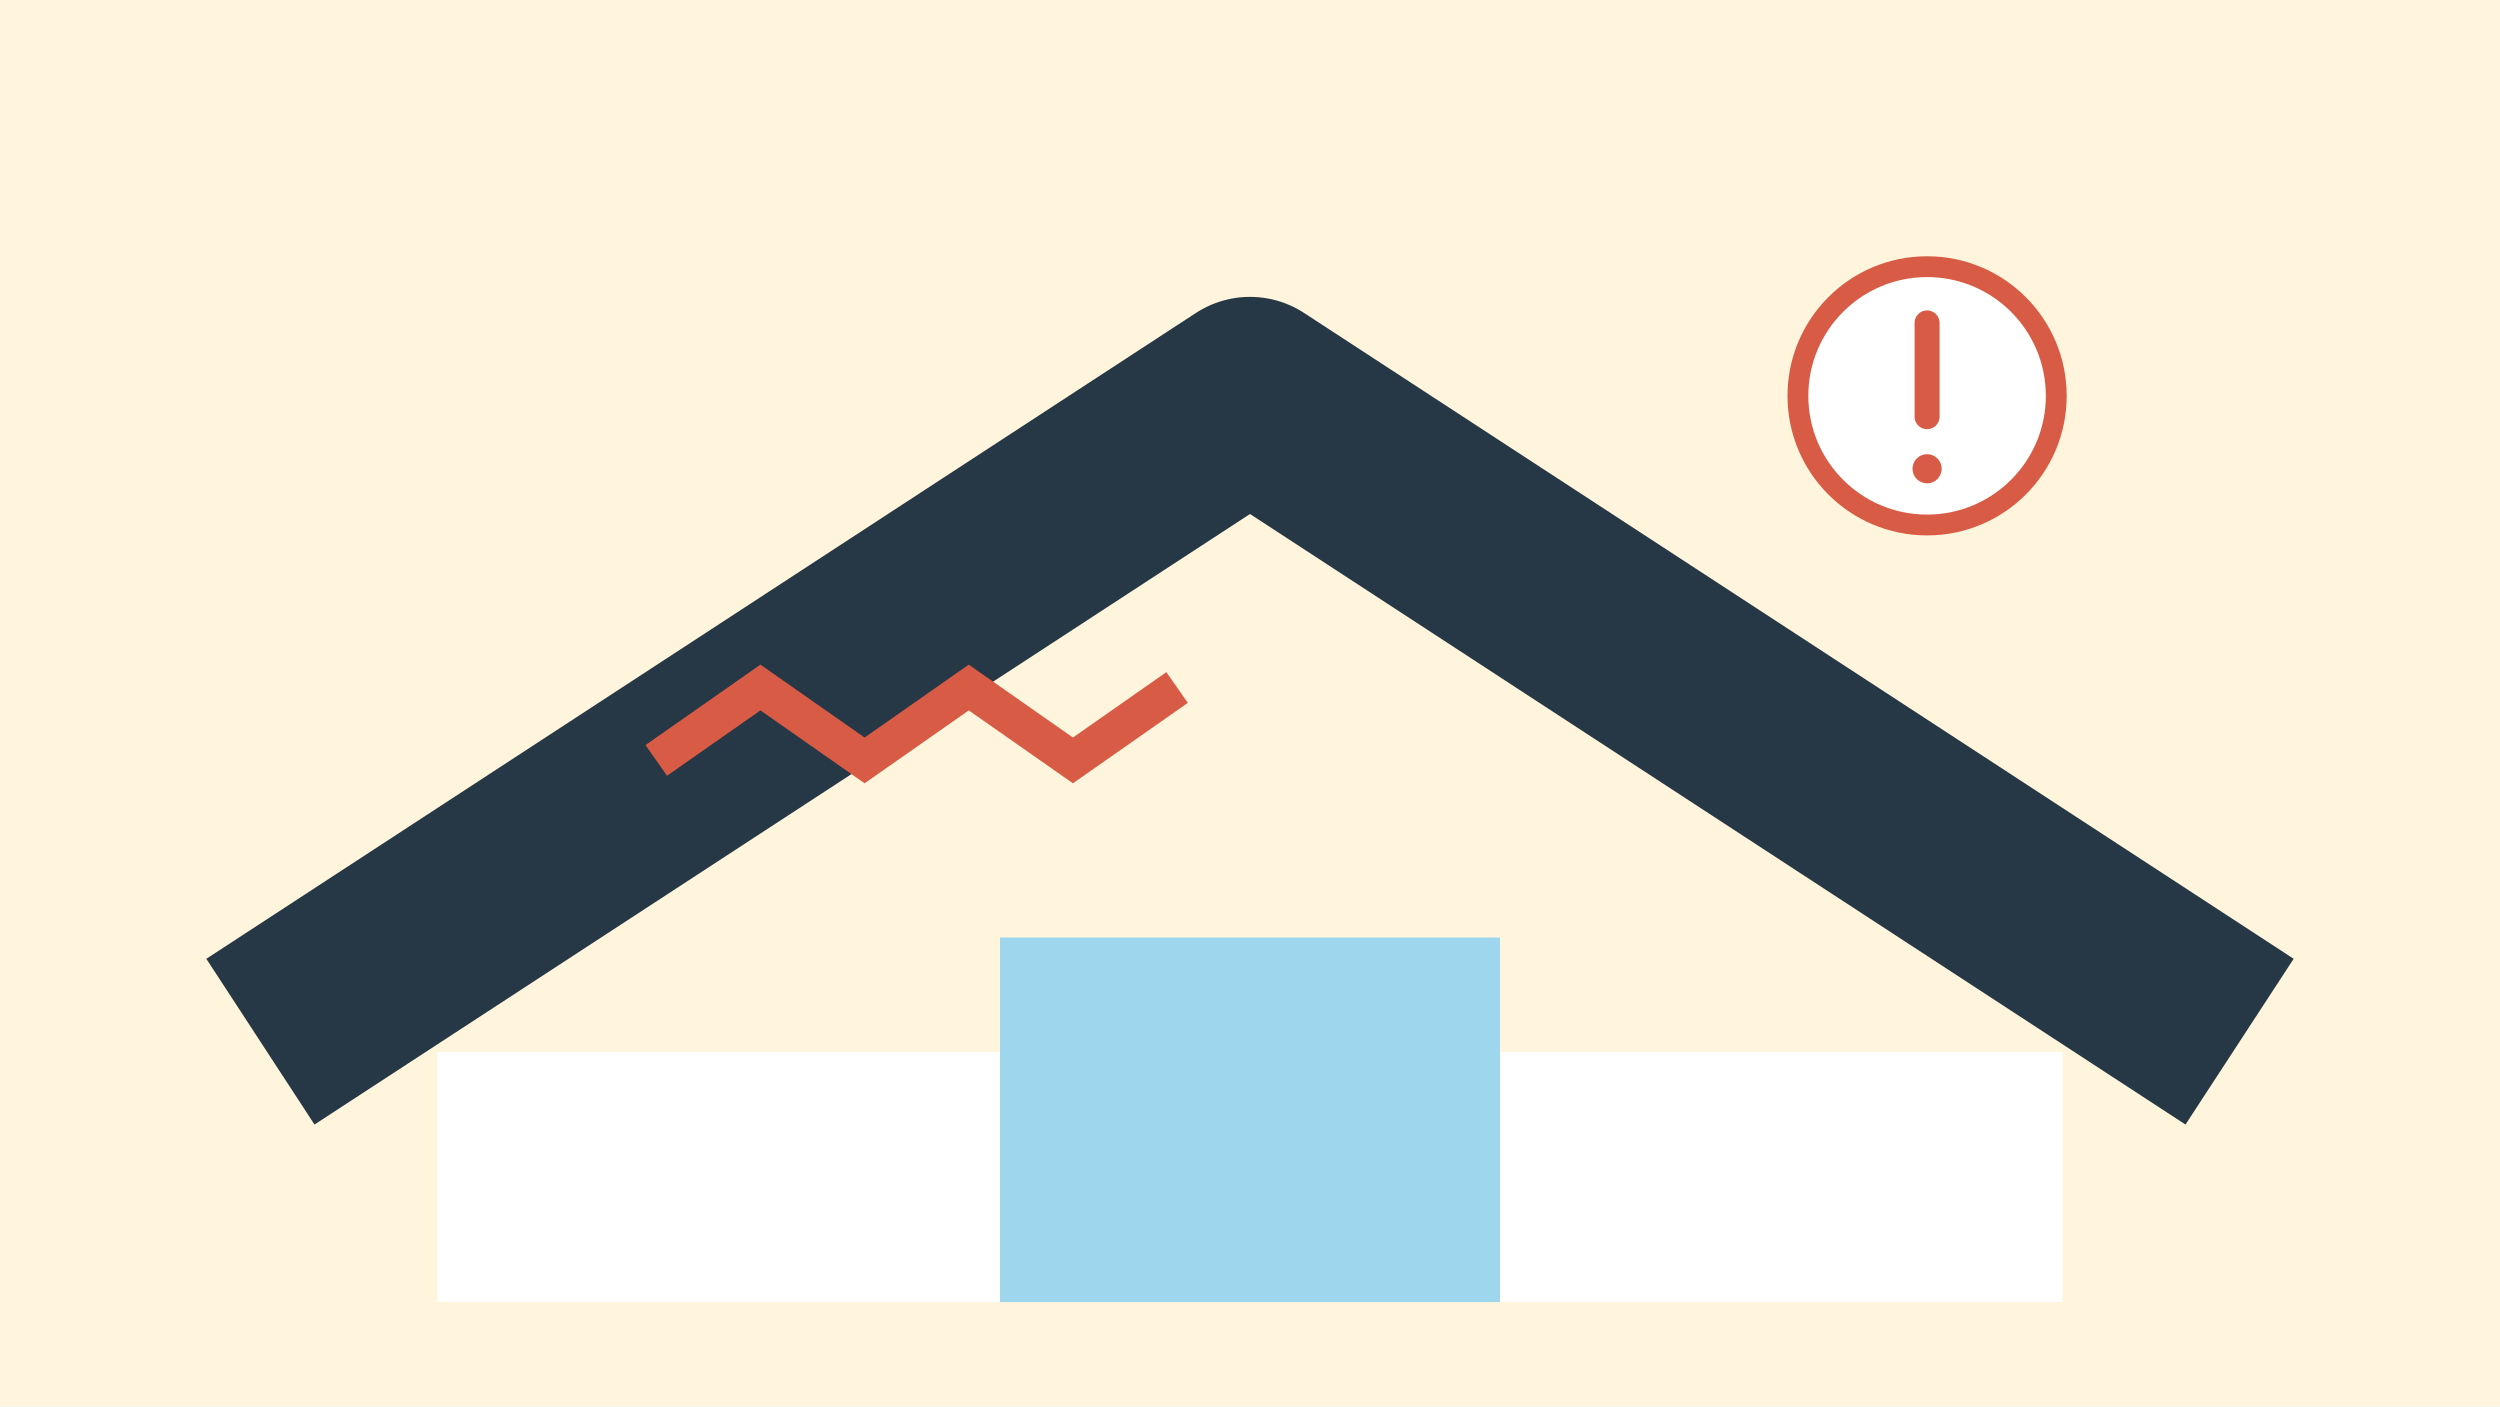
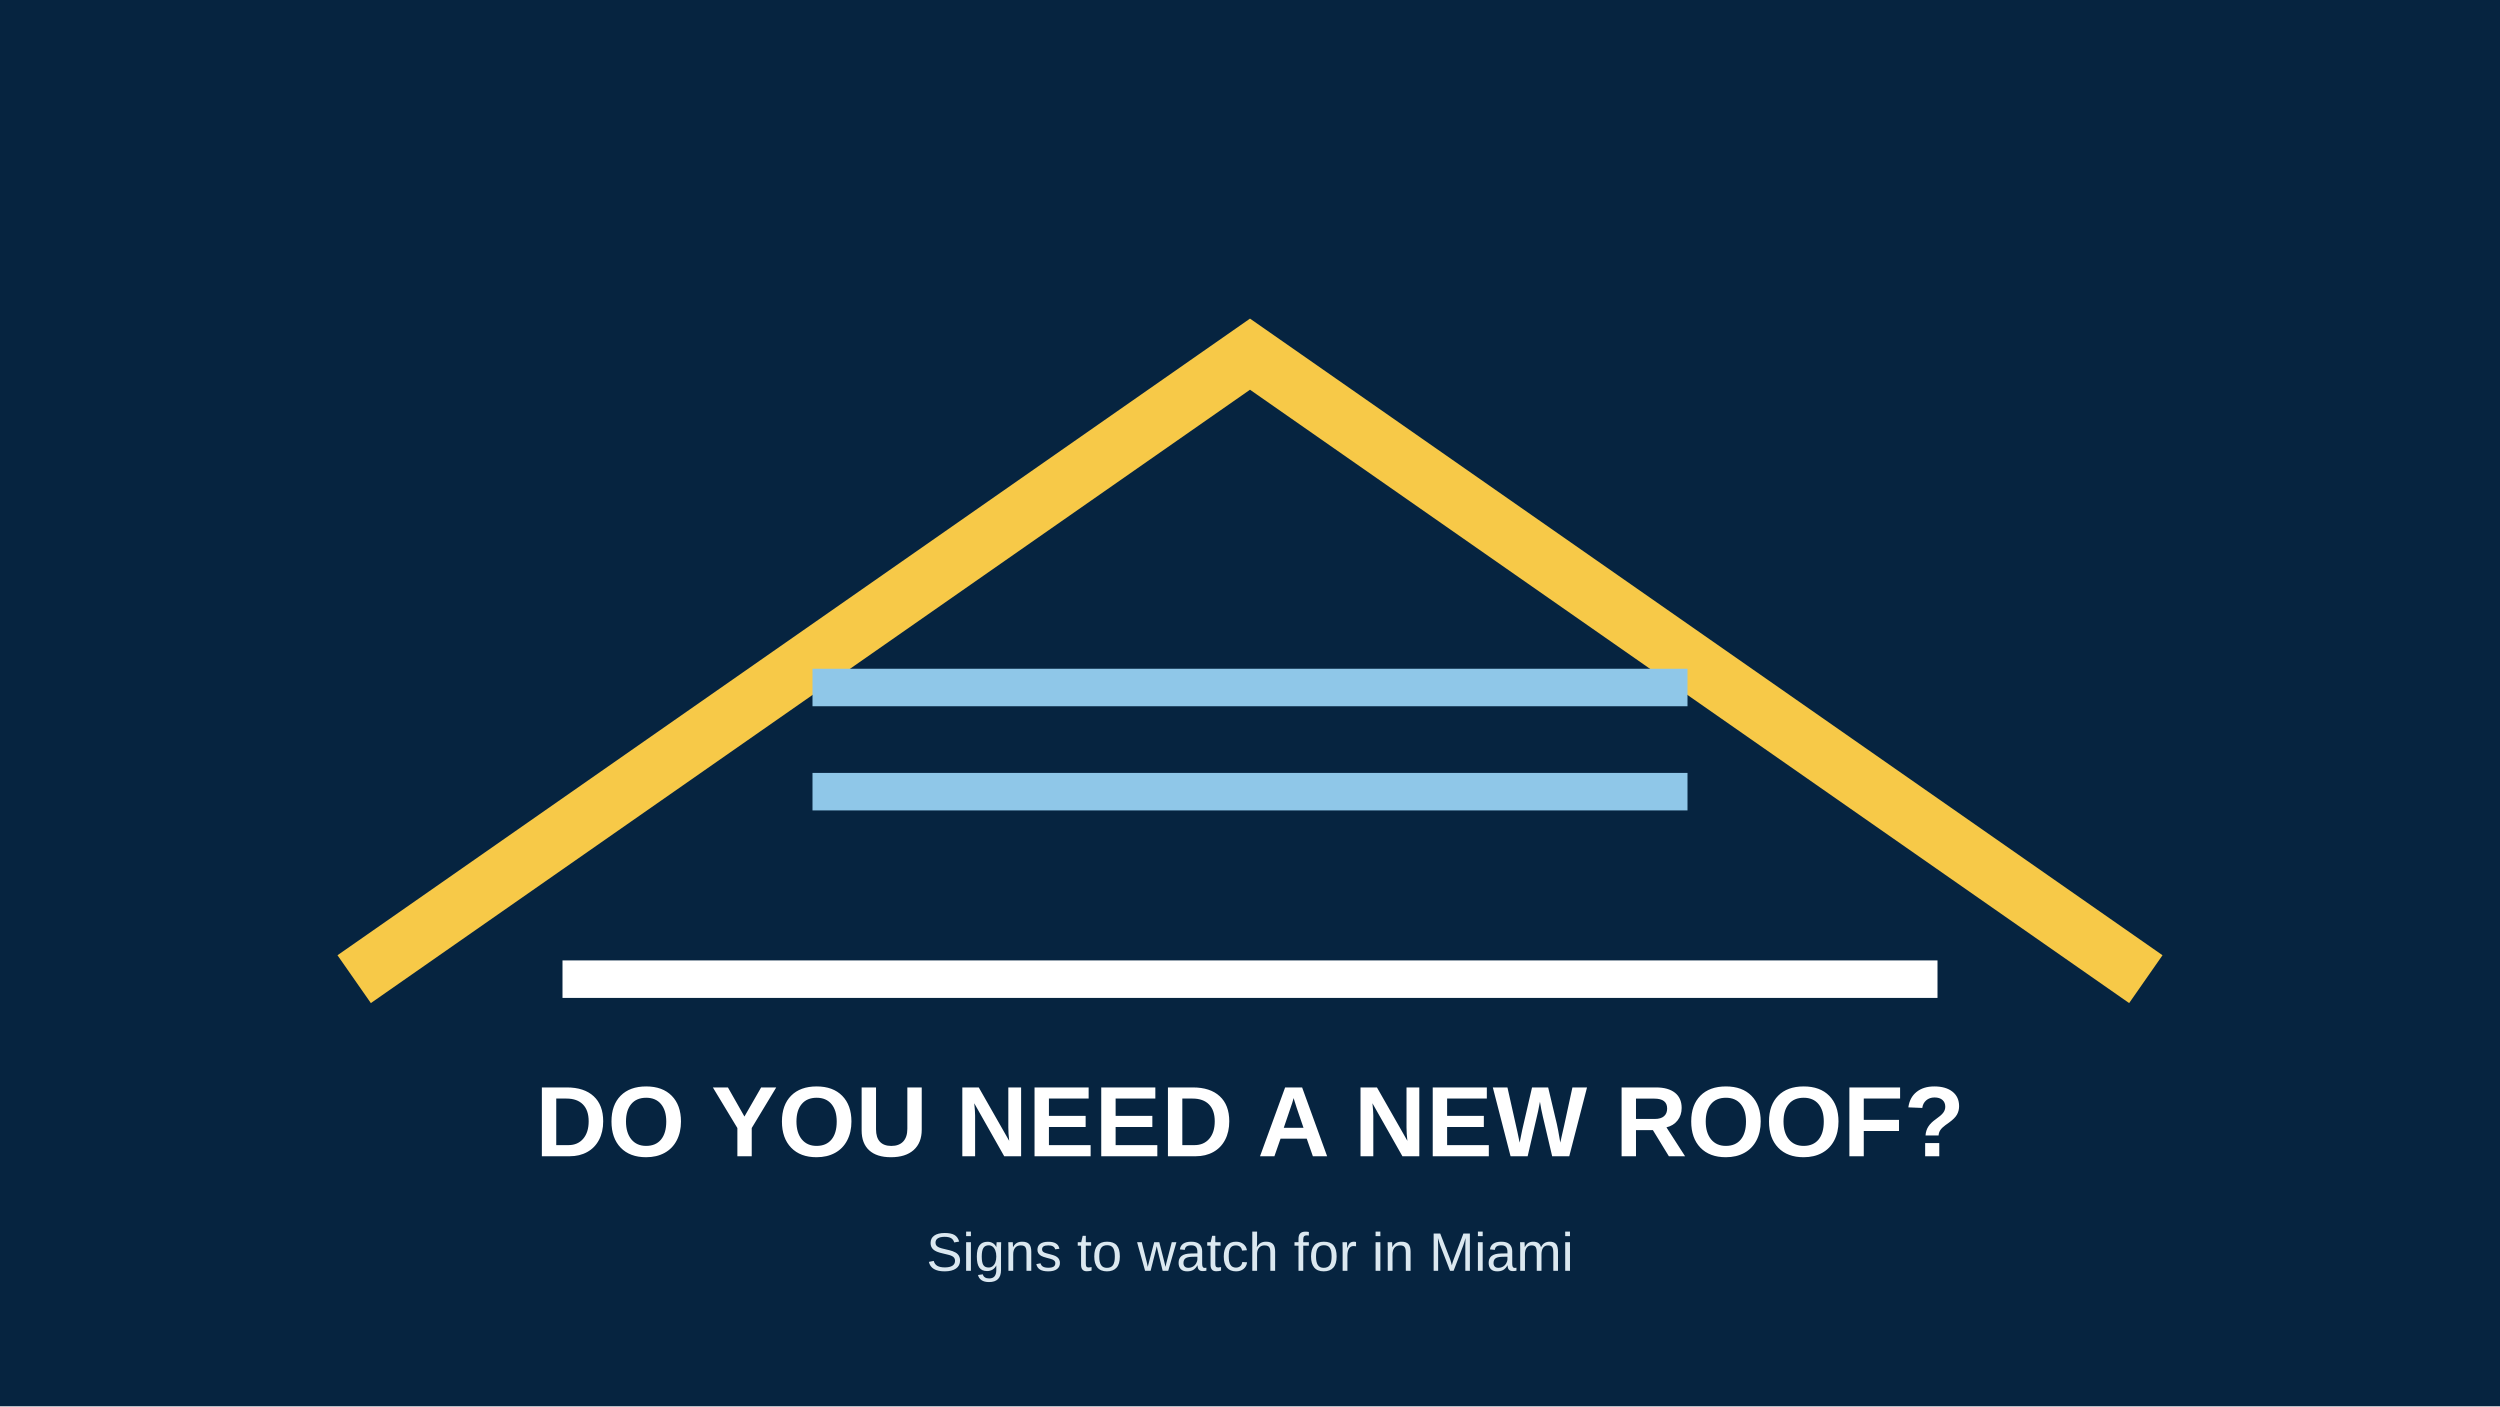
- <svg xmlns="http://www.w3.org/2000/svg" viewBox="0 0 1200 675" role="img">
-   <rect width="1200" height="675" fill="#fff4dc" />
-   <path d="M125 500 600 190l475 310" fill="none" stroke="#263746" stroke-width="95" stroke-linejoin="round" />
-   <path d="M210 505h780v120H210z" fill="#fff" />
-   <rect x="480" y="450" width="240" height="175" fill="#9ed7ed" />
-   <path d="M315 365 365 330l50 35 50-35 50 35 50-35" fill="none" stroke="#d85b45" stroke-width="18" />
-   <circle cx="925" cy="190" r="62" fill="#fff" stroke="#d85b45" stroke-width="10" />
-   <path d="M925 155v45" stroke="#d85b45" stroke-width="12" stroke-linecap="round" />
-   <circle cx="925" cy="225" r="7" fill="#d85b45" />
+ <svg xmlns="http://www.w3.org/2000/svg" viewBox="0 0 1200 675">
+   <rect width="1200" height="675" fill="#062440" />
+   <path d="M170 470 600 170l430 300" fill="none" stroke="#f7c948" stroke-width="28" />
+   <path d="M270 470h660" stroke="#fff" stroke-width="18" />
+   <path d="M390 330h420M390 380h420" stroke="#8fc7e8" stroke-width="18" />
+   <text x="600" y="555" fill="#fff" font-family="Arial,sans-serif" font-size="48" font-weight="700" text-anchor="middle">DO YOU NEED A NEW ROOF?</text>
+   <text x="600" y="610" fill="#dbe8f0" font-family="Arial,sans-serif" font-size="26" text-anchor="middle">Signs to watch for in Miami</text>
</svg>
